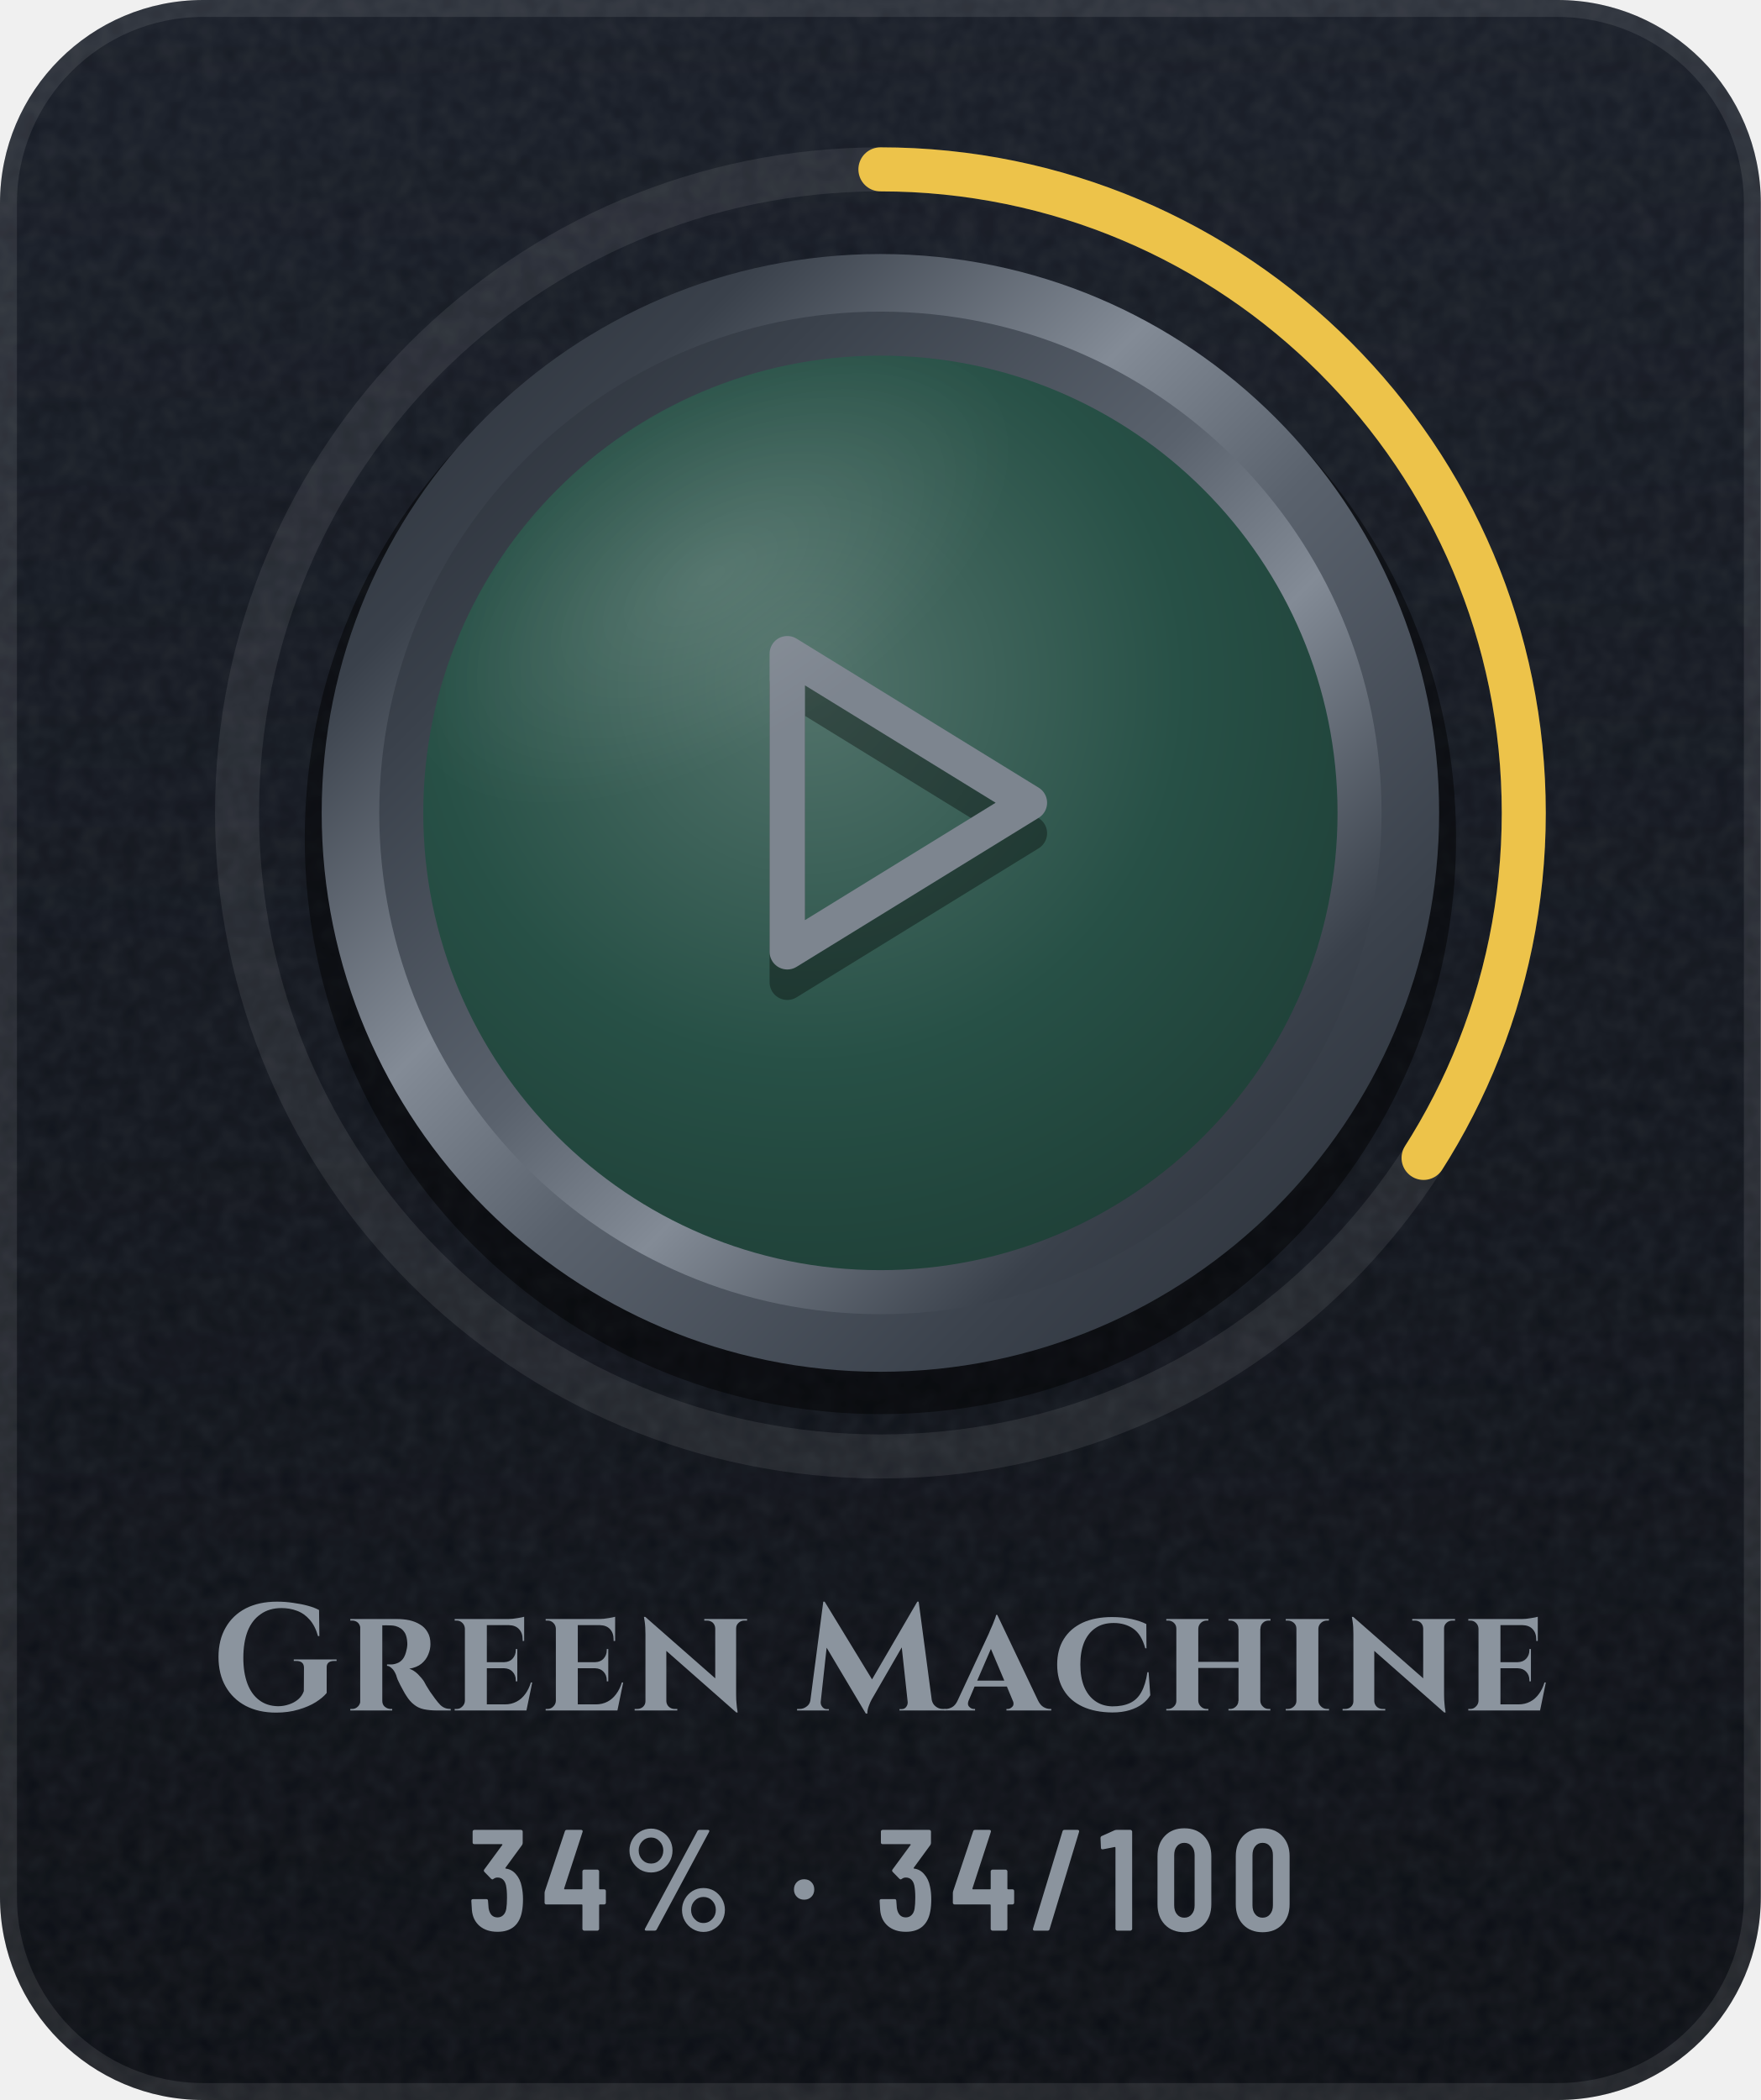
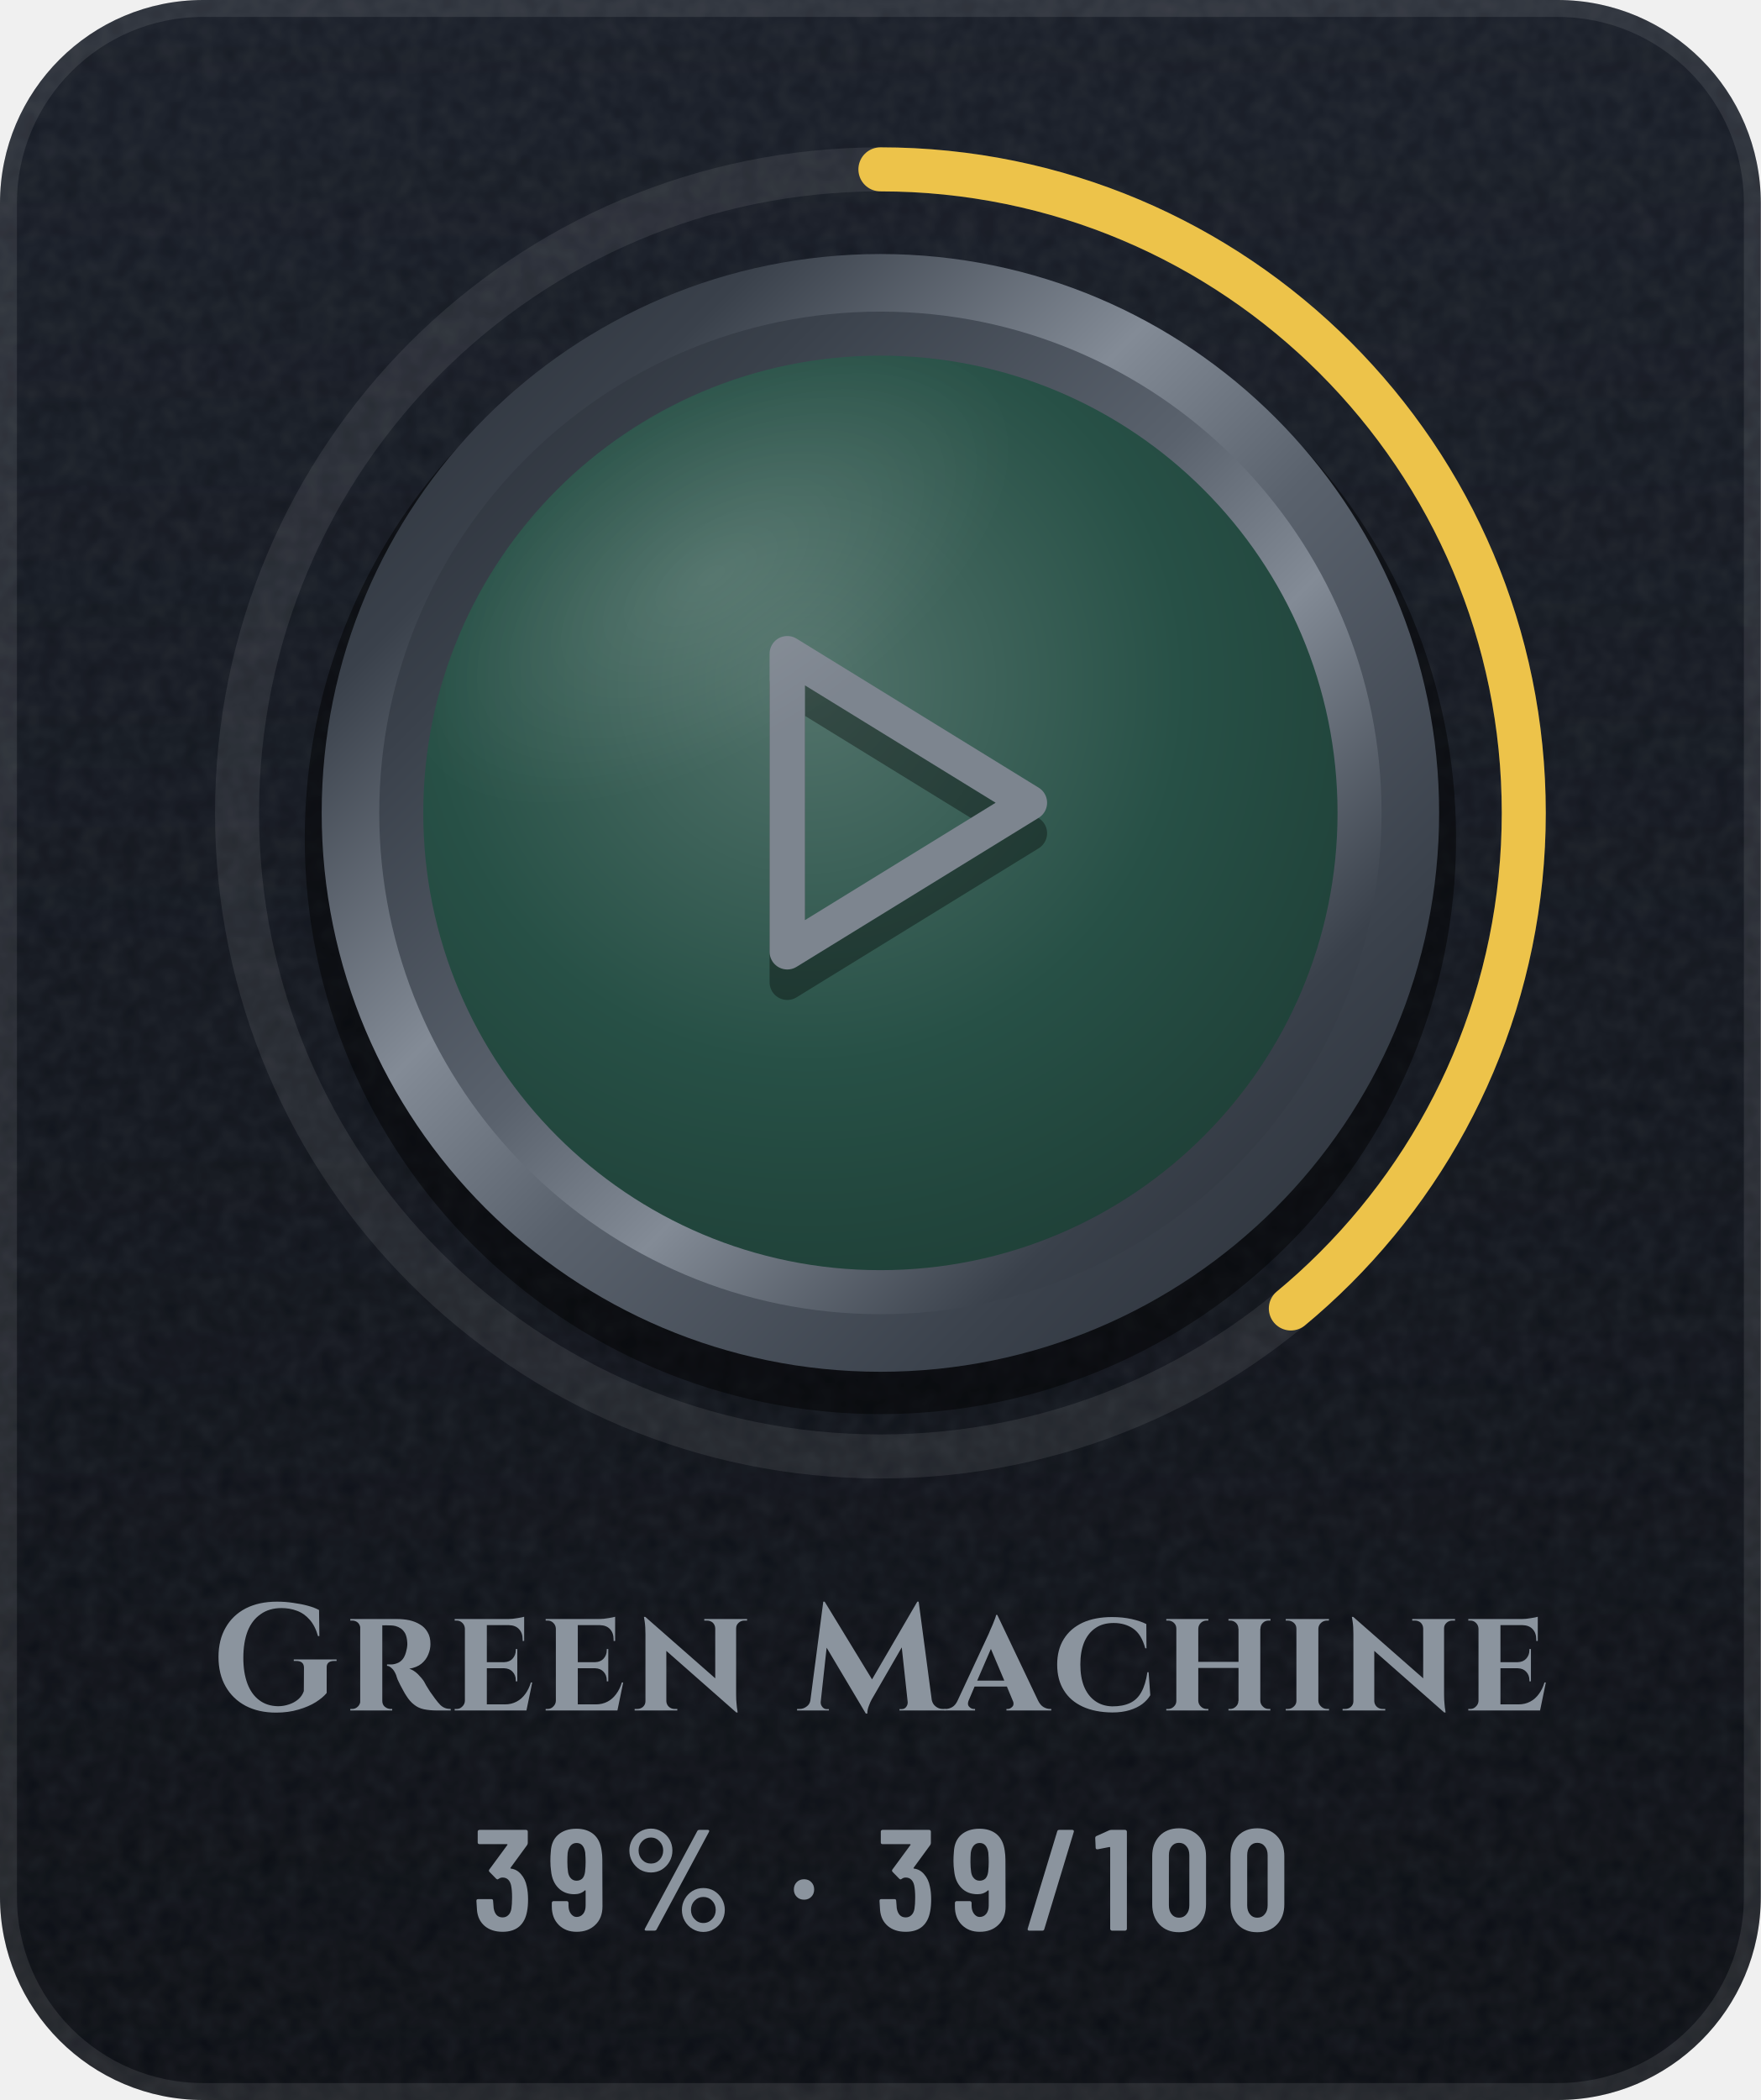
- <svg xmlns="http://www.w3.org/2000/svg" width="104" height="124" viewBox="0 0 104 124" role="img" aria-label="Green Machine: 34% (34 of 100)">
+ <svg xmlns="http://www.w3.org/2000/svg" width="104" height="124" viewBox="0 0 104 124" role="img" aria-label="Green Machine: 39% (39 of 100)">
  <defs>
    <linearGradient id="bg" x1="0" y1="0" x2="0" y2="1">
      <stop offset="0" stop-color="#171C26" />
      <stop offset="1" stop-color="#0A0D13" />
    </linearGradient>
    <clipPath id="card">
      <rect width="104" height="124" rx="12" />
    </clipPath>
    <filter id="grain" x="0" y="0" width="100%" height="100%">
      <feTurbulence type="fractalNoise" baseFrequency=".85" numOctaves="2" stitchTiles="stitch" />
      <feColorMatrix values="0 0 0 0 1 0 0 0 0 1 0 0 0 0 1 0 0 0 .07 0" />
    </filter>
    <radialGradient id="glow" cx=".5" cy=".5" r=".5">
      <stop offset="0" stop-color="#5A626D" stop-opacity="0" />
      <stop offset="1" stop-color="#5A626D" stop-opacity="0" />
    </radialGradient>
    <linearGradient id="mh" x1="0" y1="0" x2="1" y2="0">
      <stop offset="0" stop-color="#252A32" />
      <stop offset="0.2" stop-color="#3A414B" />
      <stop offset="0.4" stop-color="#838B96" />
      <stop offset="0.54" stop-color="#5A626D" />
      <stop offset="0.78" stop-color="#3A414B" />
      <stop offset="1" stop-color="#252A32" />
    </linearGradient>
    <linearGradient id="md" x1="0" y1="0" x2="1" y2="1">
      <stop offset="0" stop-color="#252A32" />
      <stop offset="0.2" stop-color="#3A414B" />
      <stop offset="0.4" stop-color="#838B96" />
      <stop offset="0.54" stop-color="#5A626D" />
      <stop offset="0.78" stop-color="#3A414B" />
      <stop offset="1" stop-color="#252A32" />
    </linearGradient>
    <linearGradient id="mdr" x1="1" y1="1" x2="0" y2="0">
      <stop offset="0" stop-color="#252A32" />
      <stop offset="0.2" stop-color="#3A414B" />
      <stop offset="0.4" stop-color="#838B96" />
      <stop offset="0.54" stop-color="#5A626D" />
      <stop offset="0.78" stop-color="#3A414B" />
      <stop offset="1" stop-color="#252A32" />
    </linearGradient>
    <linearGradient id="dia" x1="0" y1="0" x2="1" y2="0">
      <stop offset="0" stop-color="#6CCBFF" />
      <stop offset=".5" stop-color="#C4B2FF" />
      <stop offset="1" stop-color="#F29BDD" />
    </linearGradient>
    <linearGradient id="pb" x1="0" y1="0" x2="1" y2="0">
      <stop offset="0" stop-color="#8F5125" />
      <stop offset="1" stop-color="#F5C69A" />
    </linearGradient>
    <linearGradient id="shg" x1="0" y1="0" x2="1" y2="0">
      <stop offset="0" stop-color="#FFFFFF" stop-opacity="0" />
      <stop offset=".5" stop-color="#FFFFFF" stop-opacity=".6" />
      <stop offset="1" stop-color="#FFFFFF" stop-opacity="0" />
    </linearGradient>
    <radialGradient id="en" cx=".42" cy=".36" r=".75">
      <stop offset="0" stop-color="#52736B" />
      <stop offset=".55" stop-color="#275046" />
      <stop offset="1" stop-color="#1D3C34" />
    </radialGradient>
    <linearGradient id="ig" gradientUnits="userSpaceOnUse" x1="0" y1="34" x2="0" y2="62">
      <stop offset="0" stop-color="#7D858F" />
      <stop offset="1" stop-color="#4E5661" />
    </linearGradient>
    <radialGradient id="gl" cx=".5" cy=".5" r=".5">
      <stop offset="0" stop-color="#FFFFFF" stop-opacity=".45" />
      <stop offset="1" stop-color="#FFFFFF" stop-opacity="0" />
    </radialGradient>
    <clipPath id="fc">
      <circle cx="52" cy="48" r="27" />
    </clipPath>
  </defs>
  <g clip-path="url(#card)">
    <rect width="104" height="124" fill="url(#bg)" />
    <rect width="104" height="124" filter="url(#grain)" />
  </g>
  <rect x=".5" y=".5" width="103" height="123" rx="11.5" fill="none" stroke="#FFFFFF" stroke-opacity=".09" />
  <circle cx="52" cy="48" r="48" fill="url(#glow)" />
  <circle cx="52" cy="48" r="38" fill="none" stroke="#FFFFFF" stroke-opacity=".08" stroke-width="2.6" />
-   <circle cx="52" cy="48" r="38" fill="none" stroke="#EDC34A" stroke-width="2.6" stroke-linecap="round" stroke-dasharray="81.2 238.8" transform="rotate(-90 52 48)" />
+   <circle cx="52" cy="48" r="38" fill="none" stroke="#EDC34A" stroke-width="2.6" stroke-linecap="round" stroke-dasharray="93.1 238.8" transform="rotate(-90 52 48)" />
  <circle cx="52" cy="49.5" r="34" fill="#000000" fill-opacity=".45" />
  <circle cx="52" cy="48" r="33" fill="url(#md)" />
  <circle cx="52" cy="48" r="29.6" fill="url(#mdr)" />
  <circle cx="52" cy="48" r="27" fill="url(#en)" />
  <g transform="translate(38.8 36) scale(1.1)" fill="none" stroke="#000000" stroke-width="1.9" stroke-linecap="round" stroke-linejoin="round" stroke-opacity=".35">
    <path d="M7 4l13 8-13 8z" />
  </g>
  <g transform="translate(38.8 34.2) scale(1.1)" fill="none" stroke="url(#ig)" stroke-width="1.9" stroke-linecap="round" stroke-linejoin="round">
    <path d="M7 4l13 8-13 8z" />
  </g>
  <g clip-path="url(#fc)">
    <ellipse cx="42" cy="34" rx="20" ry="10" transform="rotate(-32 42 34)" fill="url(#gl)" opacity=".25" />
  </g>
  <g transform="translate(12.5 101) scale(0.009 -0.009)" fill="#8B949E">
    <use href="#s71" x="0" />
    <use href="#s114" x="869" />
    <use href="#s101" x="1561" />
    <use href="#s101" x="2158" />
    <use href="#s110" x="2755" />
    <use href="#s77" x="3851" />
    <use href="#s97" x="4837" />
    <use href="#s99" x="5515" />
    <use href="#s104" x="6231" />
    <use href="#s105" x="7015" />
    <use href="#s110" x="7401" />
    <use href="#s101" x="8213" />
  </g>
-   <g transform="translate(27.6 114) scale(0.0085 -0.0085)" fill="#8B949E">
+   <g transform="translate(27.9 114) scale(0.0085 -0.0085)" fill="#8B949E">
    <use href="#m51" x="0" />
-     <use href="#m52" x="520" />
-     <use href="#m37" x="1073" />
-     <use href="#m183" x="2233" />
-     <use href="#m51" x="2837" />
-     <use href="#m52" x="3357" />
-     <use href="#m47" x="3910" />
-     <use href="#m49" x="4390" />
-     <use href="#m48" x="4758" />
-     <use href="#m48" x="5302" />
+     <use href="#m57" x="520" />
+     <use href="#m37" x="1037" />
+     <use href="#m183" x="2197" />
+     <use href="#m51" x="2801" />
+     <use href="#m57" x="3321" />
+     <use href="#m47" x="3838" />
+     <use href="#m49" x="4318" />
+     <use href="#m48" x="4686" />
+     <use href="#m48" x="5230" />
  </g>
  <defs>
    <path id="m37" d="M54 557Q54 598 74 633Q94 668 128 688Q163 709 204 709Q244 709 278 688Q313 668 333 633Q353 598 353 557Q353 515 333 480Q313 445 279 424Q245 404 204 404Q163 404 128 424Q94 445 74 480Q54 515 54 557ZM162 14 526 692Q530 700 541 700H599Q606 700 608 696Q610 692 607 686L243 8Q239 0 228 0H170Q163 0 161 4Q159 8 162 14ZM289 557Q289 594 264 620Q239 647 204 647Q168 647 143 621Q118 595 118 557Q118 519 143 492Q168 466 204 466Q240 466 264 492Q289 519 289 557ZM419 144Q419 185 439 220Q459 255 493 276Q527 296 568 296Q609 296 643 276Q677 255 697 220Q717 185 717 144Q717 102 697 67Q677 32 643 12Q609 -9 568 -9Q527 -9 493 12Q459 32 439 67Q419 102 419 144ZM654 144Q654 182 629 208Q604 234 568 234Q532 234 507 208Q482 182 482 144Q482 106 507 80Q532 53 568 53Q604 53 629 80Q654 106 654 144Z" />
    <path id="m47" d="M21 14 226 690Q229 700 239 700H331Q337 700 340 696Q343 692 341 686L136 10Q133 0 123 0H31Q25 0 22 4Q19 8 21 14Z" />
    <path id="m48" d="M38 183V517Q38 604 89 658Q140 711 224 711Q309 711 360 658Q412 604 412 517V183Q412 96 360 42Q309 -11 224 -11Q140 -11 89 42Q38 96 38 183ZM296 176V524Q296 563 276 586Q257 610 224 610Q192 610 173 586Q154 563 154 524V176Q154 137 173 114Q192 90 224 90Q257 90 276 114Q296 137 296 176Z" />
    <path id="m49" d="M122 700H218Q223 700 226 696Q230 693 230 688V12Q230 7 226 4Q223 0 218 0H126Q121 0 118 4Q114 7 114 12V576Q114 578 112 580Q111 582 109 581L27 565H24Q13 565 13 576L10 643Q10 653 18 657L107 697Q114 700 122 700Z" />
    <path id="m51" d="M387 218Q387 169 380 134Q368 66 326 29Q283 -8 210 -8Q134 -8 86 32Q38 73 32 143Q30 165 28 207Q28 219 40 219H132Q144 219 144 207Q146 173 148 156Q153 125 169 108Q185 92 210 92Q234 92 250 108Q266 123 271 152Q276 182 276 230Q276 281 269 315Q263 341 248 355Q233 369 210 369Q195 369 183 360Q177 356 174 356Q172 356 166 360L119 408Q115 412 115 417Q115 421 118 425L243 595Q245 597 244 599Q242 601 239 601H49Q44 601 40 604Q37 608 37 613V688Q37 693 40 696Q44 700 49 700H373Q378 700 382 696Q385 693 385 688V609Q385 602 380 594L266 438Q262 432 268 431Q309 426 338 392Q368 358 378 307Q387 267 387 218Z" />
-     <path id="m52" d="M443 275V194Q443 189 440 186Q436 182 431 182H401Q396 182 396 177V12Q396 7 392 4Q389 0 384 0H292Q287 0 284 4Q280 7 280 12V177Q280 182 275 182H29Q24 182 20 186Q17 189 17 194V259Q17 268 19 274L158 690Q161 700 171 700H271Q277 700 280 696Q283 693 281 686L153 293Q152 287 157 287H275Q280 287 280 292V412Q280 417 284 420Q287 424 292 424H384Q389 424 392 420Q396 417 396 412V292Q396 287 401 287H431Q436 287 440 284Q443 280 443 275Z" />
+     <path id="m57" d="M384 168Q384 87 334 40Q285 -8 204 -8Q128 -8 80 40Q32 88 32 168V193Q32 198 36 202Q39 205 44 205H136Q141 205 144 202Q148 198 148 193V174Q148 140 164 118Q181 95 204 95Q232 95 250 117Q267 139 267 174V276Q267 279 265 280Q263 281 261 279Q232 253 189 253Q120 253 77 297Q34 341 27 414Q22 447 22 484Q22 518 25 549Q29 625 76 666Q124 708 203 708Q276 708 322 670Q368 631 378 556Q383 526 383 493ZM267 476Q267 506 264 543Q253 609 204 609Q179 609 163 591Q147 573 142 540Q140 516 140 476Q140 439 145 405Q150 377 166 362Q181 347 204 347Q228 347 244 362Q259 378 263 408Q267 443 267 476Z" />
    <path id="m183" d="M37 286Q37 317 57 337Q77 357 108 357Q139 357 158 337Q178 317 178 286Q178 255 158 235Q138 215 108 215Q77 215 57 235Q37 255 37 286Z" />
    <path id="s71" d="M755 280V115Q731 85 684 55Q636 25 570 6Q504 -14 423 -14Q309 -14 224 30Q139 75 92 157Q45 239 45 351Q45 463 92 544Q138 625 224 670Q311 714 429 714Q484 714 536 706Q588 699 632 687Q676 675 705 659L707 488H698Q679 556 643 596Q607 637 560 654Q512 672 459 672Q378 672 322 632Q265 593 236 520Q208 447 208 345Q208 249 234 178Q261 106 312 68Q363 29 436 28Q473 28 508 40Q542 51 568 73Q594 95 605 127L606 280Q606 325 555 325H539V335H820V325H805Q775 325 763 310Q754 299 755 280Z" />
    <path id="s77" d="M780 714H789L875 68Q881 42 900 27Q921 10 947 10H963V0H663V9H678Q695 9 706 22Q717 36 717 52V55L678 414L491 90L481 73Q471 55 462 30Q452 5 452 -20H442L185 412L146 55V52Q146 36 158 22Q169 9 185 9H200V0H-9V10H7Q34 10 55 27Q73 40 78 64L163 714H172L483 204Z" />
    <path id="s97" d="M319 627 586 66Q601 35 623 22Q645 10 665 10H673V0H379V10H387Q404 10 418 25Q429 36 424 56L382 157H170L130 63Q121 38 134 25Q148 10 165 10H173V0H-27V10H-19Q1 10 23 22Q45 35 59 66L264 506Q266 512 273 528Q280 543 288 562Q296 582 303 600Q310 617 311 627ZM187 196H365L277 404Z" />
    <path id="s99" d="M634 251 645 100Q626 68 592 42Q558 17 509 2Q460 -13 395 -13Q283 -12 202 25Q121 62 78 132Q34 201 34 301Q34 399 77 468Q120 538 201 576Q282 613 395 613Q463 613 522 600Q580 587 619 567L620 408H612Q587 500 533 537Q479 574 405 574Q332 574 284 540Q235 506 210 445Q186 384 186 302Q186 219 210 158Q235 97 282 63Q329 29 395 27Q466 27 512 49Q559 71 586 120Q614 169 626 251Z" />
    <path id="s101" d="M543 184 505 0H34V10H47Q69 10 84 26Q100 41 101 63V537Q100 560 84 575Q69 590 47 590H34V600H385Q414 600 446 606Q478 611 490 615V456H480V465Q480 509 456 534Q433 559 389 560H245V317H359Q394 318 414 340Q435 363 435 396V403H445V191H435V199Q435 232 414 254Q394 276 359 277H245V40H363Q406 40 440 58Q473 75 497 108Q521 140 534 184Z" />
    <path id="s104" d="M100 63V537Q100 560 84 575Q68 590 46 590H34V600H310V590H299Q277 590 261 575Q245 560 244 537V319H508V537H507Q507 560 491 575Q475 590 453 590H442V600H718V590H706Q683 590 668 575Q652 560 652 537H651V63Q652 41 668 26Q683 10 706 10H717V0H442V10H453Q475 10 491 26Q507 41 507 63H508V279H244V63Q245 41 261 26Q277 10 299 10H310V0H34V10H46Q68 10 84 26Q100 41 100 63Z" />
    <path id="s105" d="M104 63V537Q104 560 87 575Q70 590 46 590H34V600H318L317 590H306Q282 590 266 575Q249 560 248 537V63Q249 41 266 26Q282 10 306 10H318V0H34V10H47Q70 10 87 26Q104 41 104 63Z" />
    <path id="s110" d="M91 614 550 211V539Q549 561 534 576Q518 590 495 590H478V600H759V590H742Q720 590 704 576Q687 561 687 539V104Q687 69 690 42Q692 16 695 2L697 -13H688L229 391V61Q230 39 246 24Q262 10 284 10H301V0H21V10H37Q60 10 76 24Q92 39 92 61V500Q92 551 87 583L82 614Z" />
    <path id="s114" d="M106 0H41V10H53Q75 10 91 26Q103 38 106 54V547Q103 564 91 576Q75 590 54 590H41V600H349Q390 600 429 592Q468 583 499 564Q530 546 548 514Q567 483 567 436Q567 401 552 366Q538 332 508 307Q477 282 428 274Q457 265 484 239Q510 213 525 190Q529 182 539 164Q549 147 564 124Q580 102 597 78Q617 51 632 36Q647 22 663 16Q679 10 700 10V0H616Q562 0 524 8Q487 16 460 38Q432 59 409 96Q400 109 390 128Q380 146 370 165Q360 184 352 202Q345 220 342 232Q329 264 312 278Q296 293 282 293V302H307Q328 302 348 310Q369 317 386 338Q403 360 411 402Q413 408 414 419Q416 430 415 444Q413 481 402 504Q390 526 373 538Q356 549 338 554Q321 558 308 558Q289 559 274 559Q259 558 251 559V63Q251 38 268 24Q286 10 306 10H316V0Z" />
  </defs>
</svg>
